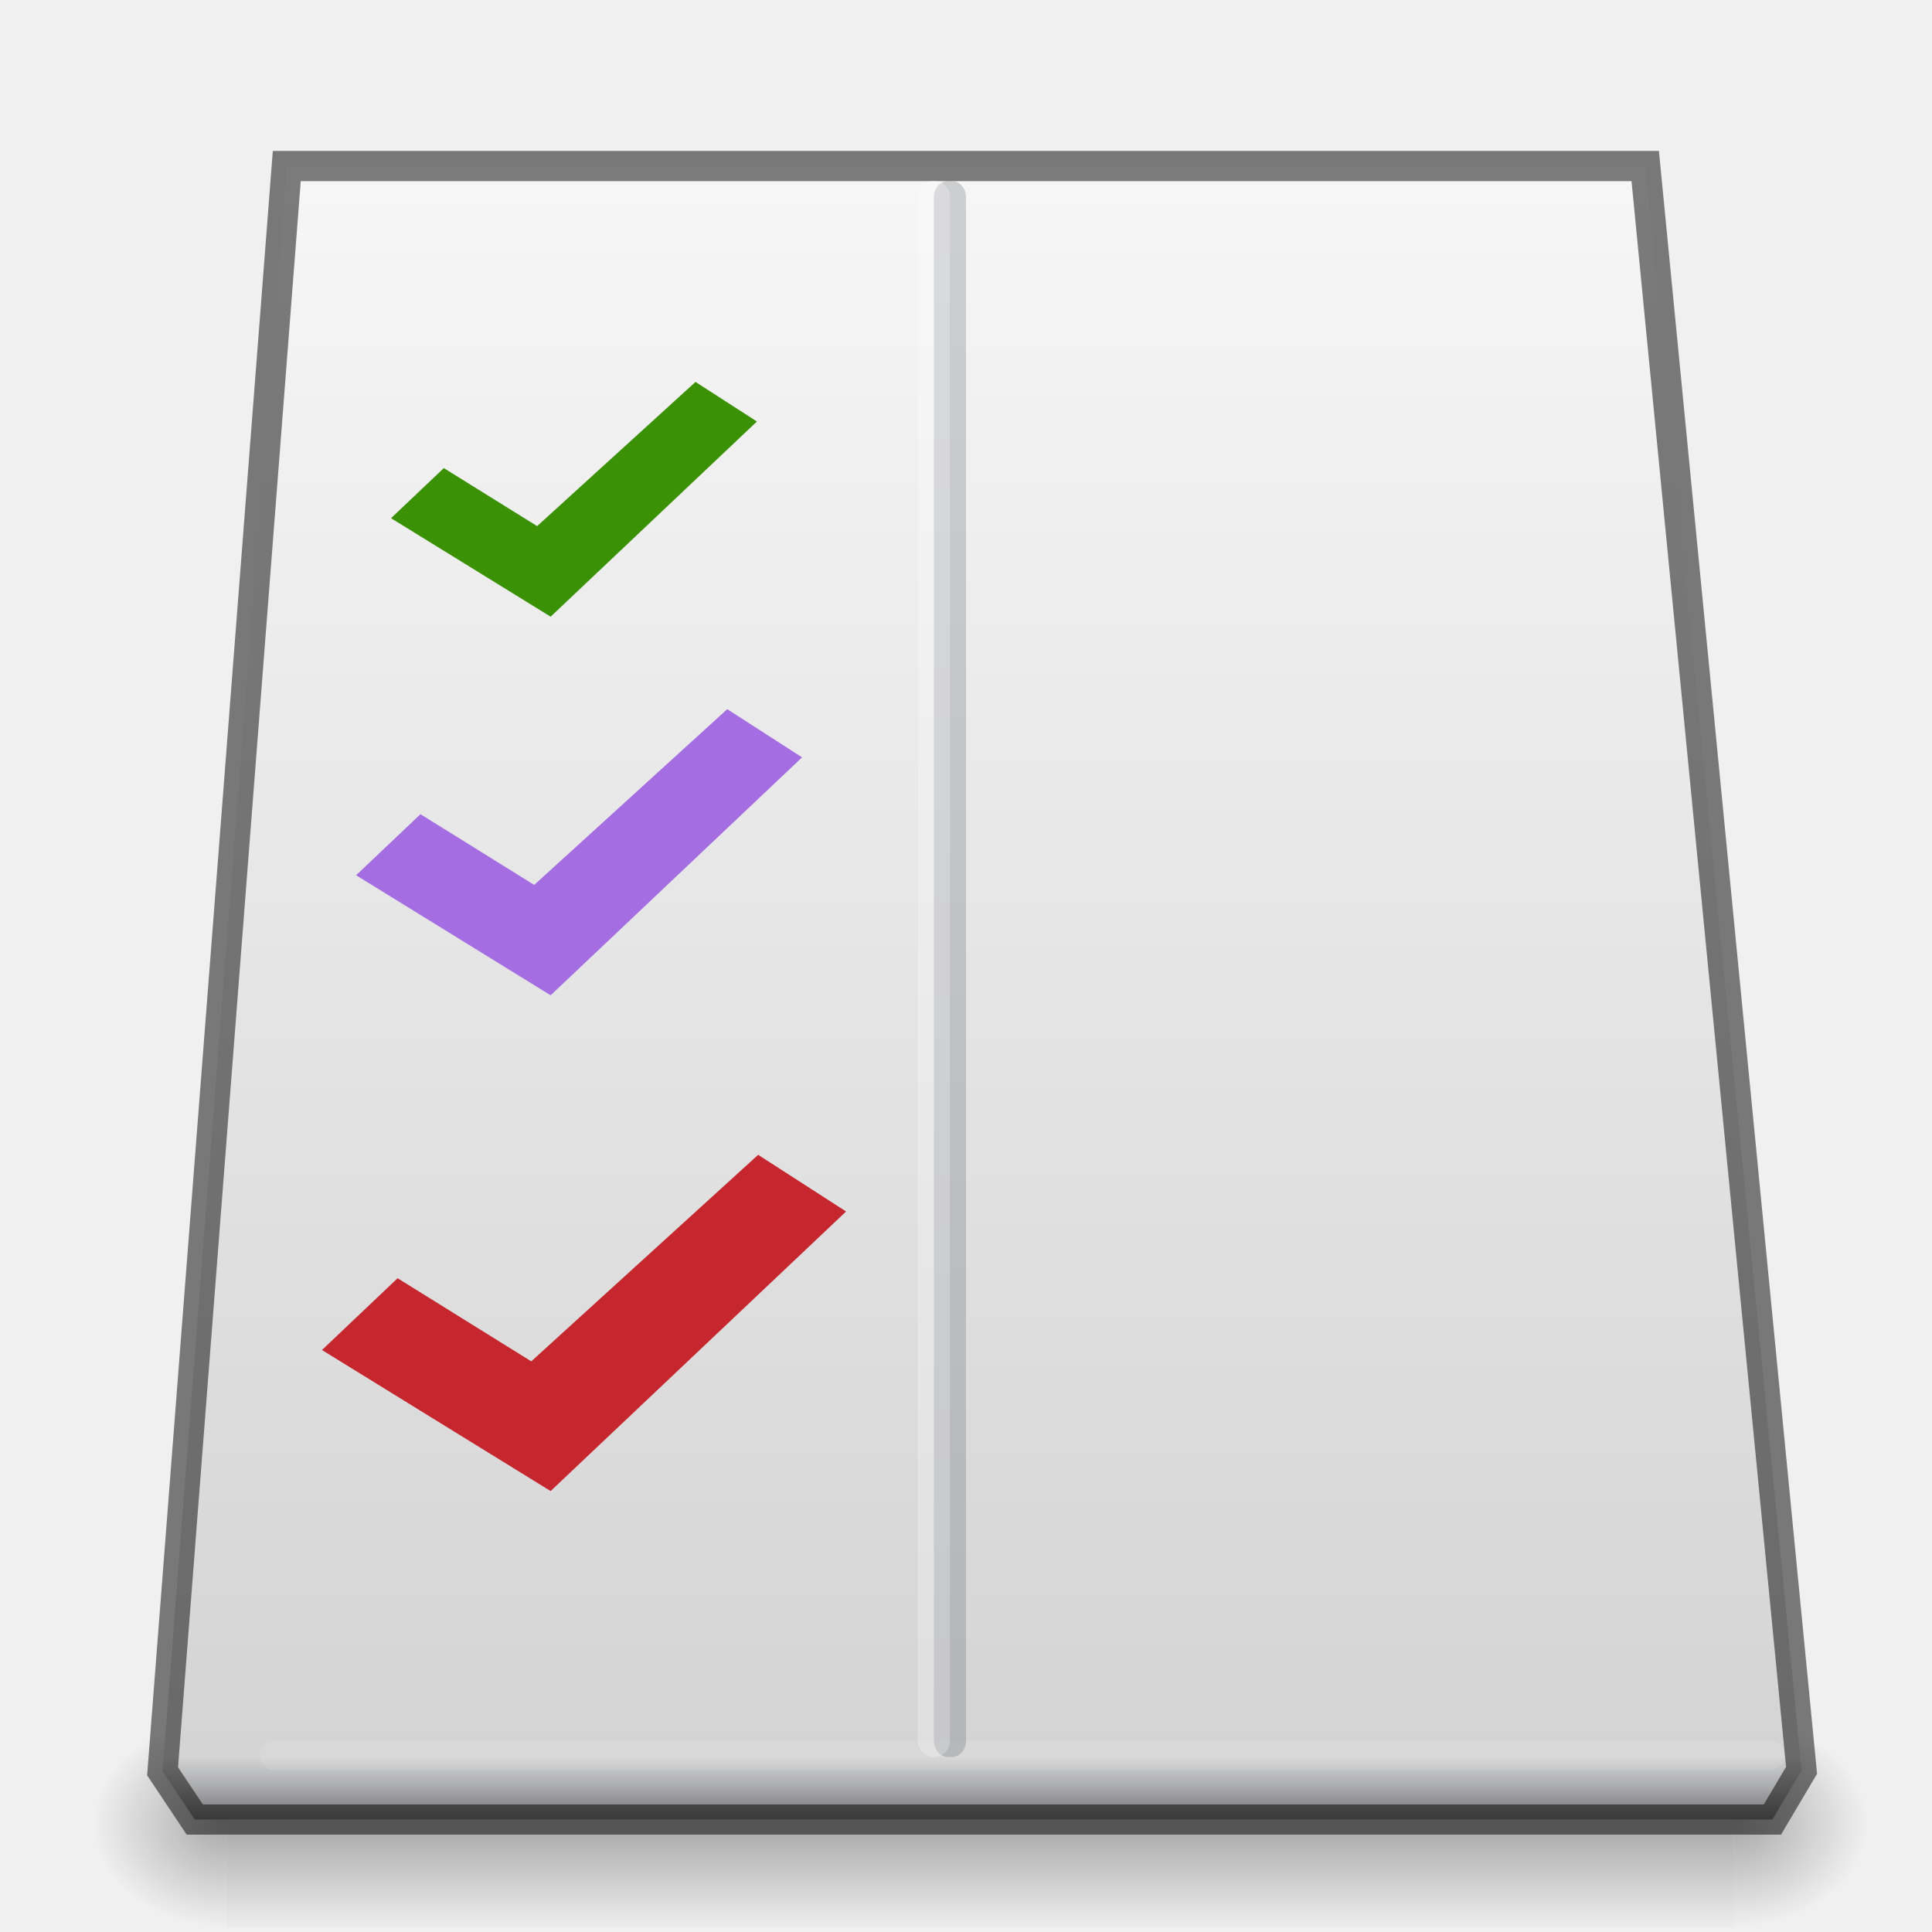
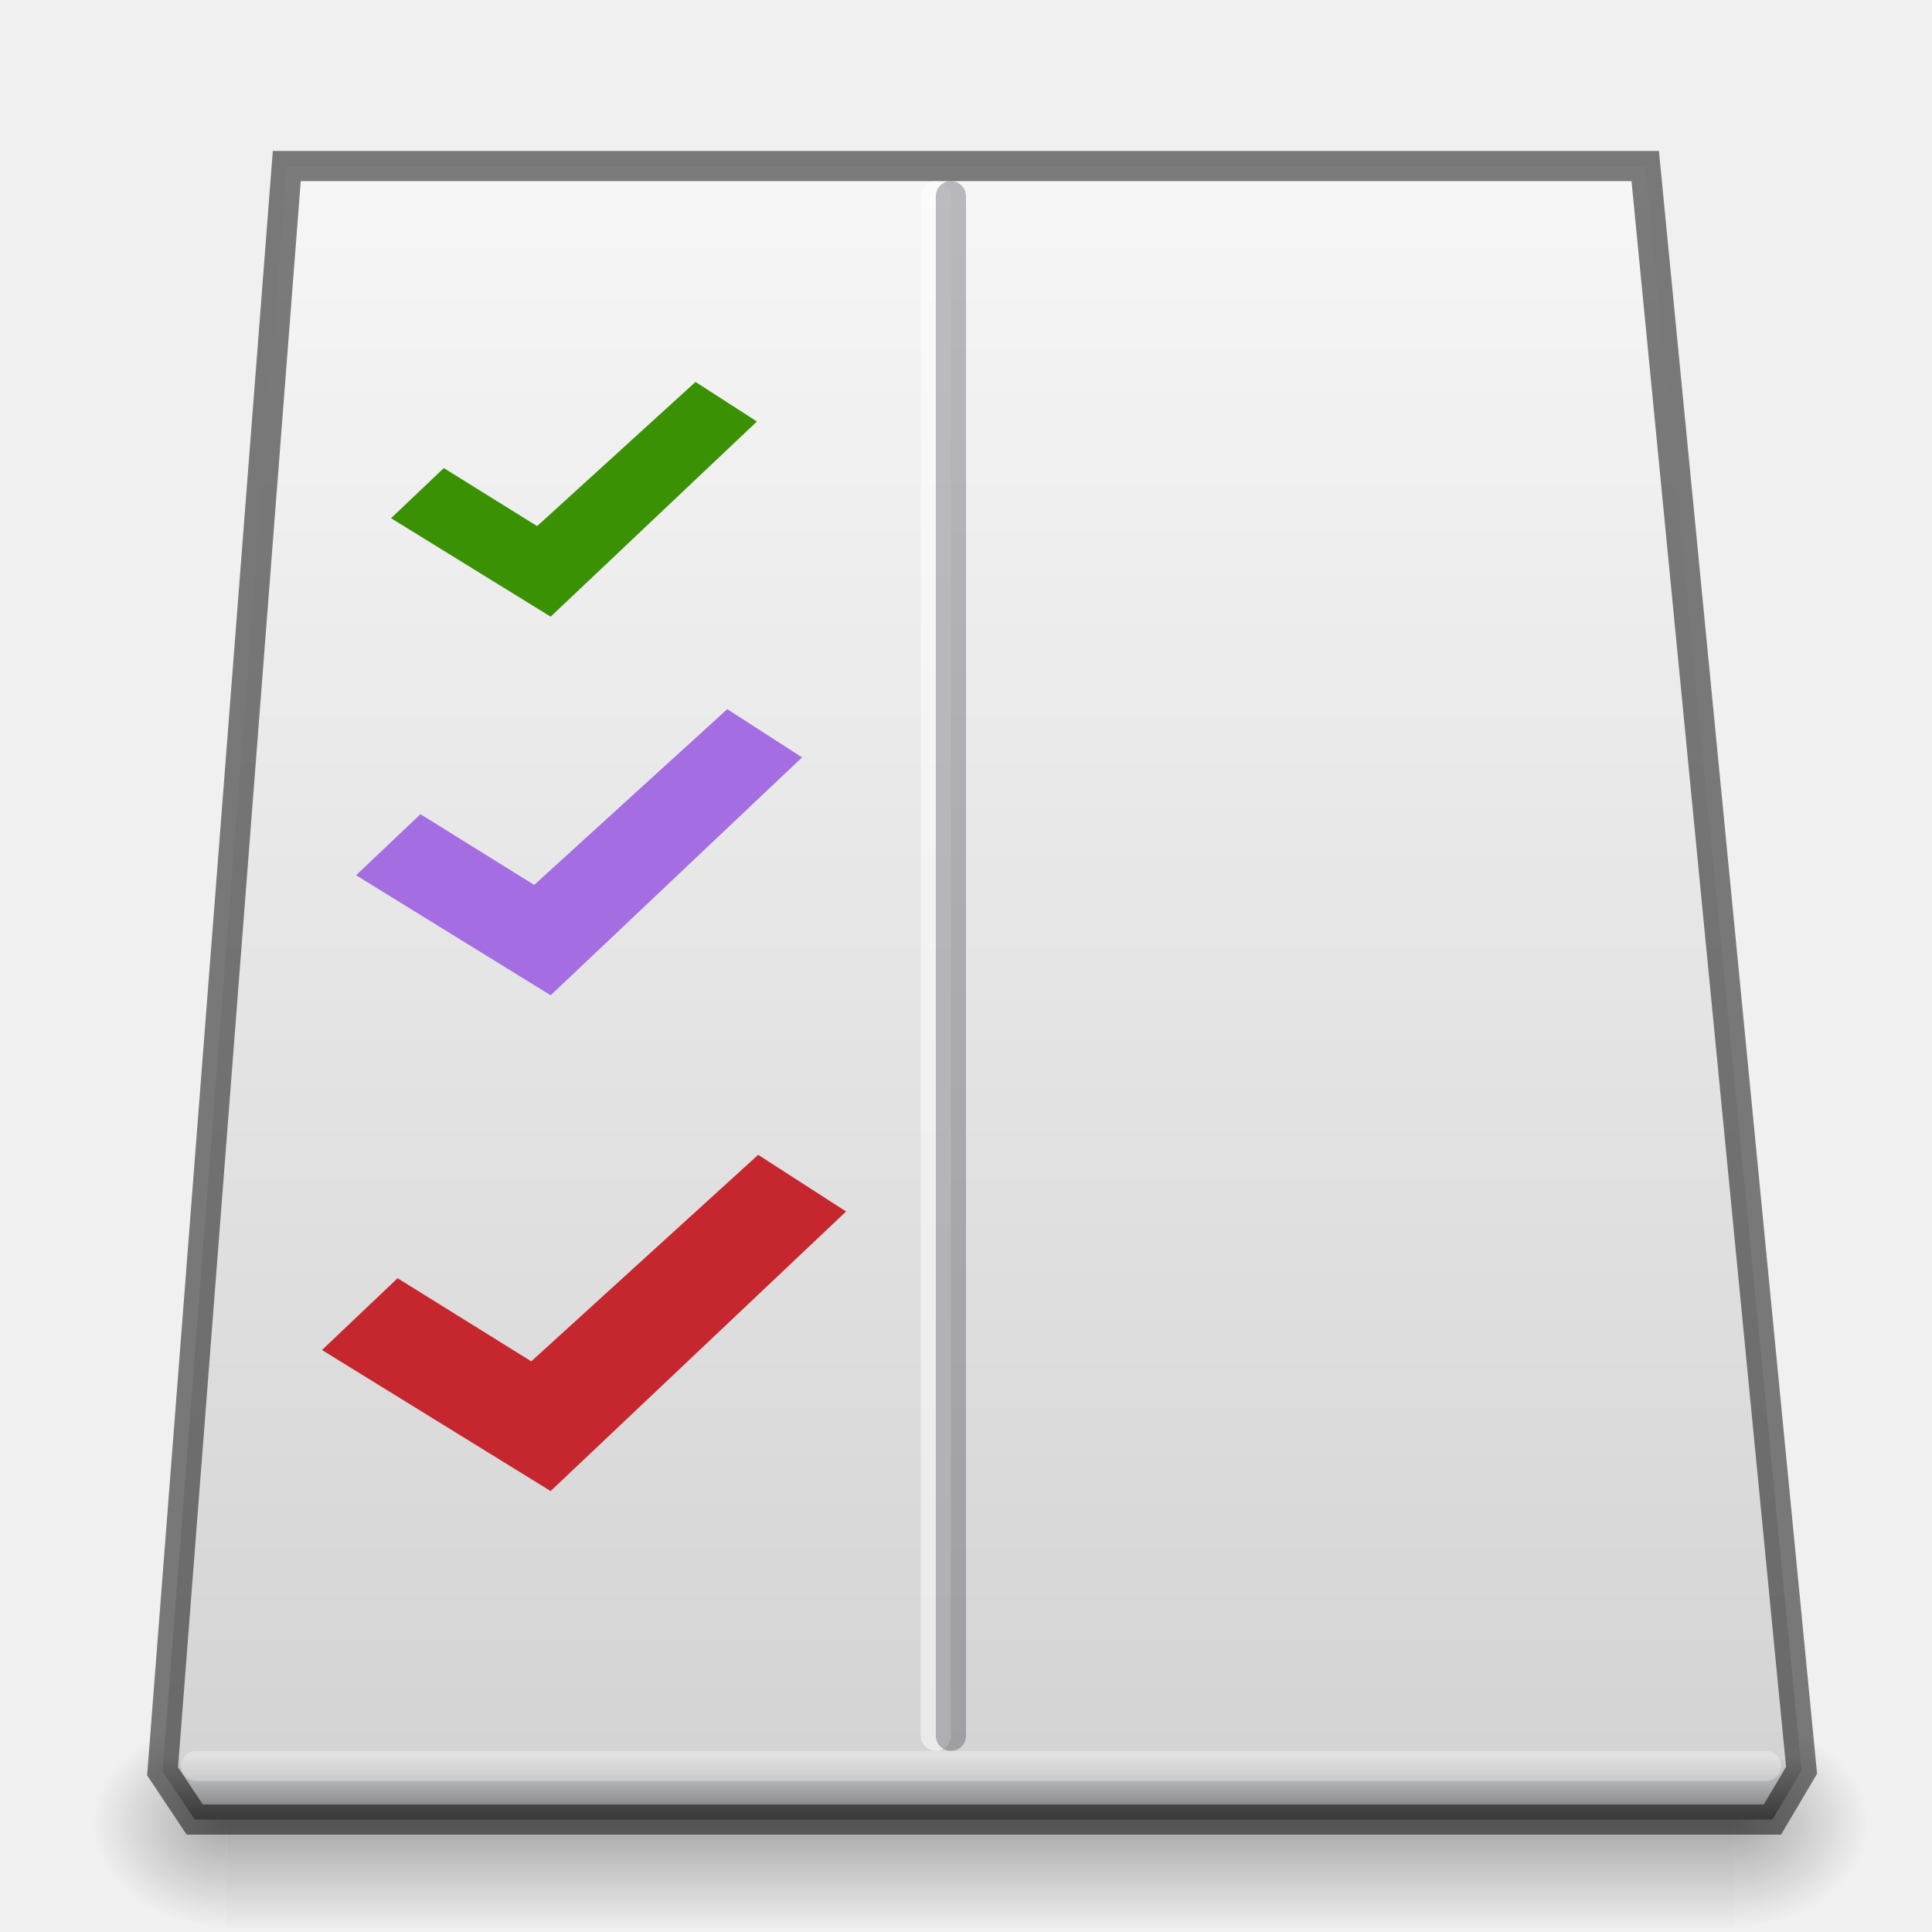
<svg xmlns="http://www.w3.org/2000/svg" xmlns:xlink="http://www.w3.org/1999/xlink" version="1.0" width="64" height="64" id="svg3786">
  <defs id="defs3788">
    <linearGradient id="linearGradient3874">
      <stop id="stop3876" offset="0" style="stop-color:#000000;stop-opacity:1;" />
      <stop id="stop3878" offset="1" style="stop-color:#000000;stop-opacity:0;" />
    </linearGradient>
    <linearGradient x1="17.741" y1="24.05" gradientTransform="matrix(0.99778,0,0,0.8855143,0.053179,4.204371)" x2="11.218" gradientUnits="userSpaceOnUse" y2="12.883" id="linearGradient3861">
      <stop offset="0" style="stop-color:#4d4d4d;stop-opacity:1" id="stop3863" />
      <stop id="stop3865" style="stop-color:#abacae;stop-opacity:1" offset="0.03" />
      <stop id="stop3867" style="stop-color:#d4d4d4;stop-opacity:1" offset="0.046" />
      <stop offset="1" style="stop-color:#fafafa;stop-opacity:1" id="stop3869" />
    </linearGradient>
    <radialGradient id="radialGradient3841" gradientUnits="userSpaceOnUse" cy="12.595" cx="14.237" gradientTransform="matrix(1.1924,0.5313943,-0.49419,0.81474,3.4847,3.699171)" r="23">
      <stop id="stop3843" style="stop-color:#d4d4d4;stop-opacity:1" offset="0" />
      <stop id="stop3845" style="stop-color:#abacae;stop-opacity:1" offset="1" />
    </radialGradient>
    <linearGradient gradientTransform="translate(6,15)" gradientUnits="userSpaceOnUse" y2="24" x2="18.25" y1="33.25" x1="25.5" id="linearGradient3839" xlink:href="#radialGradient3841" />
    <linearGradient y2="-18.119" x2="27.25" y1="39.182" x1="27.25" gradientTransform="matrix(1.064559,0,0,1.064559,2.990779,19.28854)" gradientUnits="userSpaceOnUse" id="linearGradient3859" xlink:href="#linearGradient3861" />
    <linearGradient gradientTransform="translate(6,15)" gradientUnits="userSpaceOnUse" y2="51" x2="22" y1="19.219" x1="22.261" id="linearGradient3880" xlink:href="#linearGradient3874" />
    <linearGradient y2="8" y1="4.265" xlink:href="#linearGradient3648" x2="1.5" x1="1.5" id="linearGradient2756" gradientUnits="userSpaceOnUse" gradientTransform="matrix(0.4906548,-0.5935453,0.5619819,0.5182122,18.82946,30.76638)" />
    <linearGradient id="linearGradient16397">
      <stop style="stop-color:#565656;stop-opacity:1" offset="0" id="stop16399" />
      <stop style="stop-color:#454545;stop-opacity:1" offset="1" id="stop16401" />
    </linearGradient>
    <linearGradient y2="8.5" y1="3.5" xlink:href="#linearGradient3648" x2="24" x1="24" id="linearGradient2760" gradientUnits="userSpaceOnUse" gradientTransform="matrix(0.4906548,-0.5935453,0.5619819,0.5182122,18.82946,30.76638)" />
    <linearGradient id="linearGradient3648">
      <stop style="stop-color:#545454;stop-opacity:1" offset="0" id="stop3650" />
      <stop style="stop-color:#232323;stop-opacity:1" offset="0.797" id="stop26236" />
      <stop style="stop-color:#303030;stop-opacity:1" offset="1" id="stop3652" />
    </linearGradient>
    <linearGradient y2="9" y1="3" xlink:href="#linearGradient16397" x2="6.5" x1="6.5" id="linearGradient2762" gradientUnits="userSpaceOnUse" gradientTransform="matrix(0.4906548,-0.5935453,0.5619819,0.5182122,18.82946,30.76638)" />
    <linearGradient y2="3.516" y1="19.019" xlink:href="#linearGradient9508" x2="49.735" x1="26.322" id="linearGradient4652" gradientUnits="userSpaceOnUse" gradientTransform="matrix(0.9557953,0,0.3203373,-0.7915548,-9.442239,48.42824)" />
    <linearGradient id="linearGradient9508">
      <stop style="stop-color:#2e3436;stop-opacity:0.582;" offset="0" id="stop9510" />
      <stop style="stop-color:#2e3436;stop-opacity:0;" offset="1" id="stop9512" />
    </linearGradient>
    <linearGradient id="linearGradient5048">
      <stop offset="0" style="stop-color:#000000;stop-opacity:0" id="stop5050-6" />
      <stop offset="0.5" style="stop-color:#000000;stop-opacity:1" id="stop5056-1" />
      <stop offset="1" style="stop-color:#000000;stop-opacity:0" id="stop5052-5" />
    </linearGradient>
    <radialGradient gradientTransform="matrix(0.03414633,0,0,0.02745099,36.59652,43.2685)" gradientUnits="userSpaceOnUse" xlink:href="#linearGradient3874" id="radialGradient2563-7" fy="486.648" fx="538.959" r="117.143" cy="486.648" cx="538.959" />
    <radialGradient gradientTransform="matrix(-0.03414637,0,0,0.02745099,29.11934,43.2685)" gradientUnits="userSpaceOnUse" xlink:href="#linearGradient3874" id="radialGradient2560-1" fy="486.648" fx="559.923" r="117.143" cy="486.648" cx="559.923" />
    <linearGradient y2="609.505" x2="302.857" y1="366.648" x1="302.857" gradientTransform="matrix(0.1018087,0,0,0.02745099,-4.796571,43.2685)" gradientUnits="userSpaceOnUse" id="linearGradient4277" xlink:href="#linearGradient5048" />
    <linearGradient gradientTransform="matrix(0.6690478,-0.6734307,0.9014465,0.8984332,-1.735245,6.105408)" gradientUnits="userSpaceOnUse" xlink:href="#linearGradient3290-678" id="linearGradient3151" y2="26.03" x2="9" y1="27.428" x1="9.425" />
    <linearGradient id="linearGradient3290-678">
      <stop offset="0" style="stop-color:#fff394;stop-opacity:1" id="stop2607" />
      <stop offset="1" style="stop-color:#fafafa;stop-opacity:1" id="stop2609" />
    </linearGradient>
    <linearGradient gradientTransform="matrix(0.587626,0.02540448,0.02533165,0.5878643,22.60169,2.296235)" gradientUnits="userSpaceOnUse" xlink:href="#linearGradient3191-577" id="linearGradient3153" y2="39.387" x2="7.916" y1="37.372" x1="5.518" />
    <linearGradient id="linearGradient3191-577">
      <stop offset="0" style="stop-color:#d48e15;stop-opacity:1" id="stop2613" />
      <stop offset="1" style="stop-color:#ad5f00;stop-opacity:1" id="stop2615" />
    </linearGradient>
    <linearGradient gradientTransform="matrix(0.6690478,-0.6734307,0.9014464,0.8984331,-0.3378591,4.698871)" gradientUnits="userSpaceOnUse" xlink:href="#linearGradient3223-699" id="linearGradient3156" y2="30" x2="30.038" y1="24.99" x1="30.038" />
    <linearGradient id="linearGradient3223-699">
      <stop offset="0" style="stop-color:#abacae;stop-opacity:1" id="stop2599" />
      <stop offset="0.5" style="stop-color:#fafafa;stop-opacity:1" id="stop2601" />
      <stop offset="1" style="stop-color:#abacae;stop-opacity:1" id="stop2603" />
    </linearGradient>
    <linearGradient gradientTransform="matrix(0.6690478,-0.6734307,0.9014464,0.8984331,-0.1462531,4.506008)" gradientUnits="userSpaceOnUse" xlink:href="#linearGradient3240-907" id="linearGradient3159" y2="30" x2="30.038" y1="24.99" x1="30.038" />
    <linearGradient id="linearGradient3240-907">
      <stop offset="0" style="stop-color:#555761;stop-opacity:1" id="stop2591" />
      <stop offset="0.5" style="stop-color:#abacae;stop-opacity:1" id="stop2593" />
      <stop offset="1" style="stop-color:#555761;stop-opacity:1" id="stop2595" />
    </linearGradient>
    <linearGradient gradientTransform="matrix(0.6690478,-0.6734307,0.9014464,0.8984331,-1.006908,5.3723)" gradientUnits="userSpaceOnUse" xlink:href="#linearGradient3223-699" id="linearGradient3162" y2="30" x2="30.038" y1="24.99" x1="30.038" />
    <linearGradient gradientTransform="matrix(0.6690478,-0.6734307,0.9014464,0.8984331,-0.8153011,5.17944)" gradientUnits="userSpaceOnUse" xlink:href="#linearGradient3240-907" id="linearGradient3165" y2="30" x2="30.038" y1="24.99" x1="30.038" />
    <linearGradient gradientTransform="matrix(0.6690478,-0.6734307,0.9014464,0.8984331,-1.672737,6.042494)" gradientUnits="userSpaceOnUse" xlink:href="#linearGradient3223-699" id="linearGradient3168" y2="30" x2="30.038" y1="24.99" x1="30.038" />
    <linearGradient gradientTransform="matrix(0.6690478,-0.6734307,0.9014464,0.8984331,-1.48113,5.849632)" gradientUnits="userSpaceOnUse" xlink:href="#linearGradient3240-907" id="linearGradient3171" y2="30" x2="30.038" y1="24.99" x1="30.038" />
    <linearGradient spreadMethod="pad" y2="31.211" x2="23.576" y1="25.357" x1="23.576" gradientTransform="matrix(0.6885111,-0.6930215,0.7702577,0.7676829,1.041979,9.395771)" gradientUnits="userSpaceOnUse" id="linearGradient1018" xlink:href="#linearGradient3155-40" />
    <linearGradient id="linearGradient3155-40">
      <stop offset="0" style="stop-color:#555761;stop-opacity:1" id="stop2541" />
      <stop offset="0.135" style="stop-color:#d4d4d4;stop-opacity:1" id="stop2543" />
      <stop offset="0.202" style="stop-color:#abacae;stop-opacity:1" id="stop2545" />
      <stop offset="0.27" style="stop-color:#fafafa;stop-opacity:1" id="stop2547" />
      <stop offset="0.447" style="stop-color:#abacae;stop-opacity:1" id="stop2549" />
      <stop offset="0.571" style="stop-color:#7e8087;stop-opacity:1" id="stop2551" />
      <stop offset="0.72" style="stop-color:#d4d4d4;stop-opacity:1" id="stop2553" />
      <stop offset="1" style="stop-color:#555761;stop-opacity:1" id="stop2555" />
    </linearGradient>
    <linearGradient spreadMethod="pad" gradientTransform="matrix(0.6885111,-0.6930215,0.7702577,0.7676829,1.041979,9.395771)" gradientUnits="userSpaceOnUse" xlink:href="#linearGradient1039" id="linearGradient3176" y2="31.211" x2="23.576" y1="25.357" x1="23.576" />
    <linearGradient id="linearGradient1039">
      <stop id="stop1023" style="stop-color:#abacae;stop-opacity:1" offset="0" />
      <stop id="stop1025" style="stop-color:#fafafa;stop-opacity:1" offset="0.135" />
      <stop id="stop1027" style="stop-color:#d4d4d4;stop-opacity:1" offset="0.202" />
      <stop id="stop1029" style="stop-color:#fafafa;stop-opacity:1" offset="0.27" />
      <stop id="stop1031" style="stop-color:#d4d4d4;stop-opacity:1" offset="0.447" />
      <stop id="stop1033" style="stop-color:#d4d4d4;stop-opacity:1" offset="0.571" />
      <stop id="stop1035" style="stop-color:#fafafa;stop-opacity:1" offset="0.72" />
      <stop id="stop1037" style="stop-color:#abacae;stop-opacity:1" offset="1" />
    </linearGradient>
    <linearGradient id="linearGradient4011">
      <stop id="stop4013" style="stop-color:#ffffff;stop-opacity:1" offset="0" />
      <stop id="stop4015" style="stop-color:#ffffff;stop-opacity:0.235" offset="0.508" />
      <stop id="stop4017" style="stop-color:#ffffff;stop-opacity:0.157" offset="0.835" />
      <stop id="stop4019" style="stop-color:#ffffff;stop-opacity:0.392" offset="1" />
    </linearGradient>
    <linearGradient x1="71.204" y1="6.238" x2="71.204" y2="44.341" id="linearGradient3019" xlink:href="#linearGradient4011" gradientUnits="userSpaceOnUse" gradientTransform="matrix(1.054054,0,0,1.054054,-51.611,-2.727901)" />
    <linearGradient x1="2035.165" y1="3208.074" x2="2035.165" y2="3241.997" id="linearGradient11527-6-5" xlink:href="#linearGradient27416-1-5" gradientUnits="userSpaceOnUse" gradientTransform="matrix(1.571255,0,0,1.174665,-3179.505,-3763.776)" />
    <linearGradient id="linearGradient27416-1-5">
      <stop id="stop27420-2-2" style="stop-color:#9bdb4d;stop-opacity:1" offset="0" />
      <stop id="stop27422-3-2" style="stop-color:#68b723;stop-opacity:1" offset="1" />
    </linearGradient>
    <radialGradient xlink:href="#linearGradient3874" id="radialGradient3300-8" gradientUnits="userSpaceOnUse" gradientTransform="matrix(0.3823536,7.5555777e-8,-1.8372241e-8,0.1115198,-5.925427,36.33585)" cx="99.189" cy="185.297" fx="99.189" fy="185.297" r="62.769" />
    <radialGradient xlink:href="#linearGradient3874" id="radialGradient4192-6" gradientUnits="userSpaceOnUse" gradientTransform="matrix(0.2549024,5.3967361e-8,-1.2248161e-8,0.07965545,6.716382,44.24067)" cx="99.189" cy="185.297" fx="99.189" fy="185.297" r="62.769" />
  </defs>
  <g id="g4233-8" style="display:inline" transform="matrix(1.109281,0,0,1.064559,-3.577656,0.1264809)">
    <rect style="display:inline;overflow:visible;visibility:visible;opacity:0.3;fill:url(#linearGradient4277);fill-opacity:1;fill-rule:nonzero;stroke:none;stroke-width:0.5;marker:none" id="rect2723-5" y="53.333" x="10" height="6.522" width="45" />
    <path style="display:inline;overflow:visible;visibility:visible;opacity:0.3;fill:url(#radialGradient2563-7);fill-opacity:1;fill-rule:nonzero;stroke:none;stroke-width:0.5;marker:none" id="path2725-3" d="m 55,53.334 v 6.666 c 3.079,0.013 4.974,-1.494 4.974,-3.334 0,-1.84 -0.966,-3.333 -4.974,-3.333 z" />
    <path style="display:inline;overflow:visible;visibility:visible;opacity:0.3;fill:url(#radialGradient2560-1);fill-opacity:1;fill-rule:nonzero;stroke:none;stroke-width:1;marker:none" id="path2727-5" d="m 10,53.334 v 6.666 C 6.921,60.013 4.969,58.451 4.969,56.611 4.969,54.771 5.992,53.334 10,53.334 Z" />
  </g>
  <path id="rect6431" d="M 9.5,5.5 5.386,58.677 6.451,60.274 H 58.714 L 59.679,58.644 54.5,5.5 Z" style="display:inline;fill:url(#linearGradient3859);fill-opacity:1;fill-rule:evenodd;stroke:none;stroke-width:1;stroke-miterlimit:4;stroke-dasharray:none;enable-background:new" />
  <path d="m 23.04,12.652 2.034,1.311 -6.833,6.465 -5.288,-3.262 1.749,-1.66 3.091,1.922 z" id="path2922-6-6-0-9-4-2" style="color:#000000;display:inline;overflow:visible;visibility:visible;opacity:1;fill:#3a9104;fill-opacity:1;fill-rule:nonzero;stroke:none;stroke-width:0.721;marker:none;enable-background:accumulate" />
  <path style="opacity:0.5;fill:none;fill-opacity:1;fill-rule:evenodd;stroke:#000000;stroke-width:1;stroke-miterlimit:4;stroke-dasharray:none;stroke-opacity:1;enable-background:new" d="M 9.5,5.5 5.386,58.677 6.451,60.274 H 58.714 L 59.679,58.644 54.5,5.5 Z" id="path3873" />
-   <path id="path13239" d="M 9.103,58.145 H 58.614" style="display:inline;opacity:0.1;fill:none;fill-rule:evenodd;stroke:#ffffff;stroke-width:1;stroke-linecap:round;stroke-linejoin:miter;stroke-opacity:1;stroke-miterlimit:4;stroke-dasharray:none" />
+   <path id="path13239" d="M 6.499,58.499 H 58.501" style="display:inline;opacity:0.3;fill:none;fill-rule:evenodd;stroke:#ffffff;stroke-width:0.997;stroke-linecap:round;stroke-linejoin:miter;stroke-miterlimit:4;stroke-dasharray:none;stroke-opacity:1" />
  <path d="m 24.091,23.492 2.479,1.597 -8.329,7.881 -6.445,-3.976 2.132,-2.023 3.768,2.343 z" id="path2922-6-6-0-9-4-2-3" style="color:#000000;display:inline;overflow:visible;visibility:visible;fill:#a56de2;fill-opacity:1;fill-rule:nonzero;stroke:none;stroke-width:0.878;marker:none;enable-background:accumulate" />
  <path d="m 25.115,38.255 2.913,1.877 -9.788,9.261 -7.574,-4.672 2.505,-2.378 4.428,2.753 z" id="path2922-6-6-0-9-4-2-3-6" style="color:#000000;display:inline;overflow:visible;visibility:visible;fill:#c6262e;fill-opacity:1;fill-rule:nonzero;stroke:none;stroke-width:1.032;stroke-miterlimit:4;stroke-dasharray:none;marker:none;enable-background:accumulate" />
-   <rect style="opacity:0.25;fill:#555761;fill-opacity:1;stroke:none;stroke-width:1;stroke-opacity:1;stroke-miterlimit:4;stroke-dasharray:none" id="rect1159-3" width="1.065" height="52.201" x="30.935" y="6" rx="0.466" ry="0.532" />
-   <rect style="opacity:0.25;fill:#ffffff;fill-opacity:1;stroke:none;stroke-width:1;stroke-opacity:1;stroke-miterlimit:4;stroke-dasharray:none" id="rect1159-3-5" width="1.065" height="52.214" x="30.403" y="5.987" rx="0.532" ry="0.532" />
+   <path id="path13239-3" d="M 31,6.5 V 57.5" style="display:inline;opacity:0.5;fill:none;fill-rule:evenodd;stroke:#ffffff;stroke-width:1;stroke-linecap:round;stroke-linejoin:miter;stroke-miterlimit:4;stroke-dasharray:none;stroke-opacity:1" />
+   <path id="path13239-3-6" d="m 31.5,6.5 v 51" style="display:inline;opacity:0.25;fill:none;fill-rule:evenodd;stroke:#00000f;stroke-width:1;stroke-linecap:round;stroke-linejoin:miter;stroke-miterlimit:4;stroke-dasharray:none;stroke-opacity:1" />
</svg>
